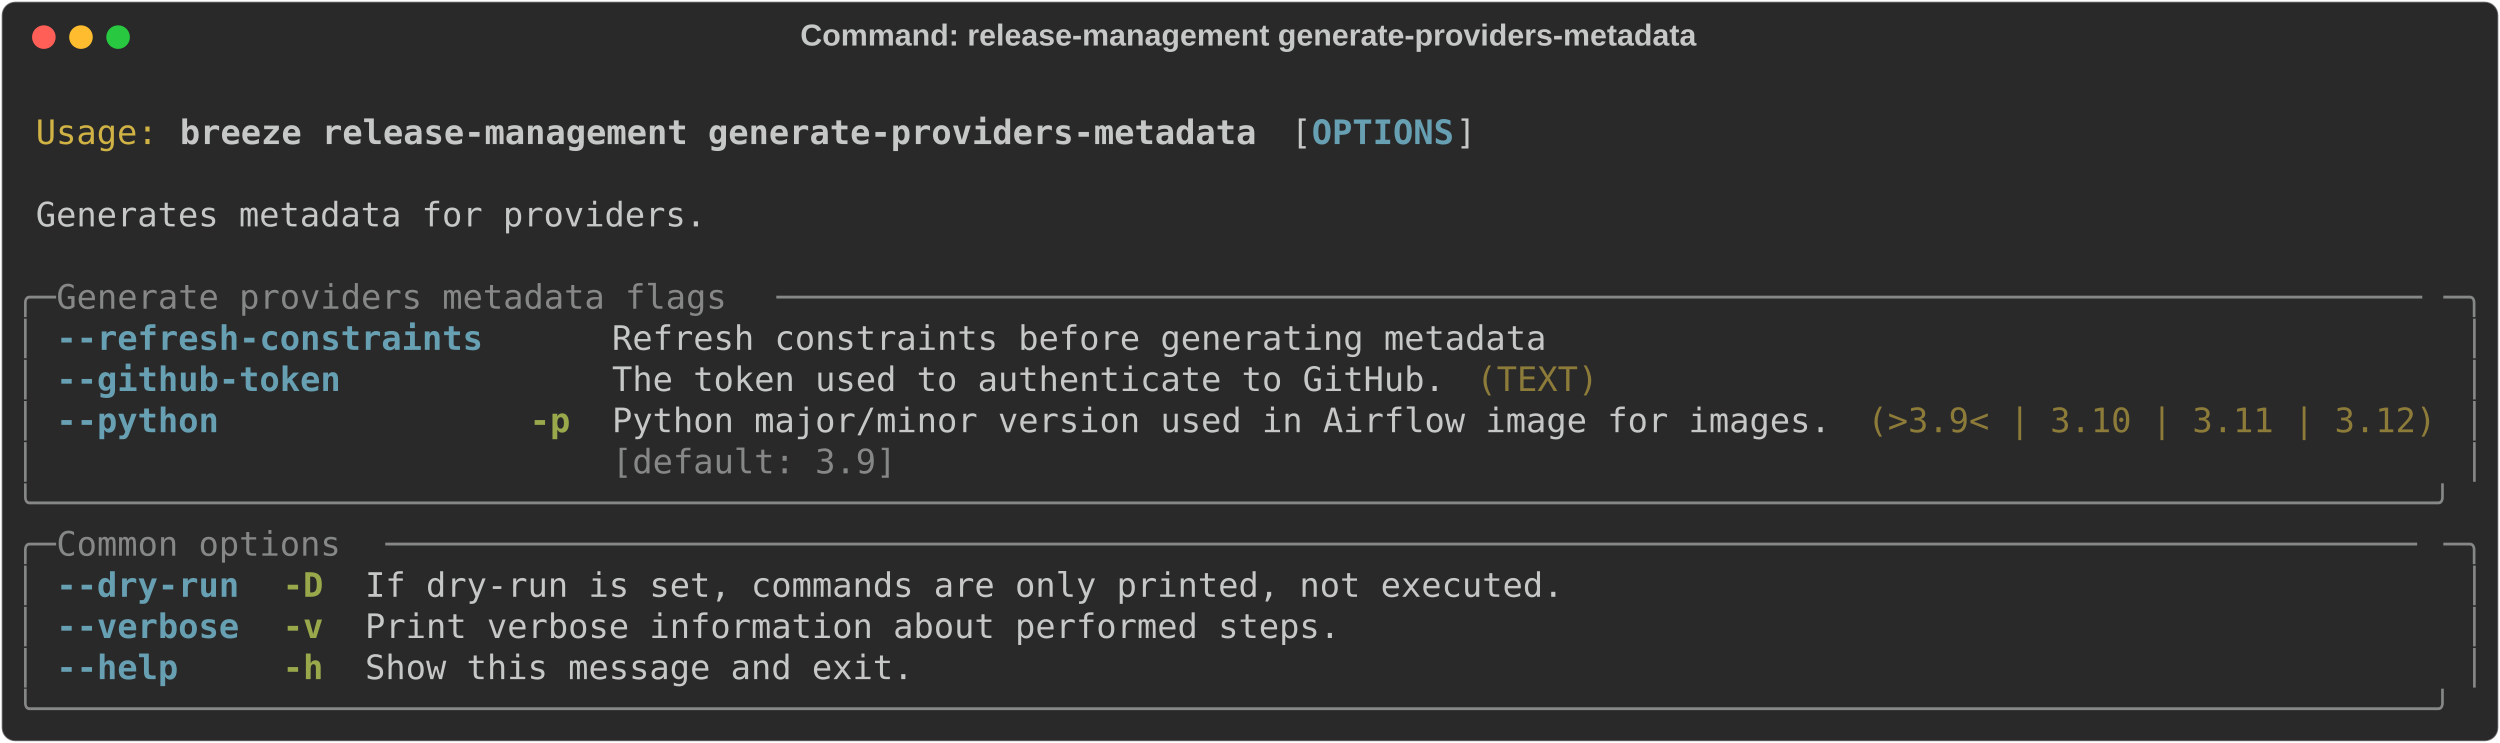
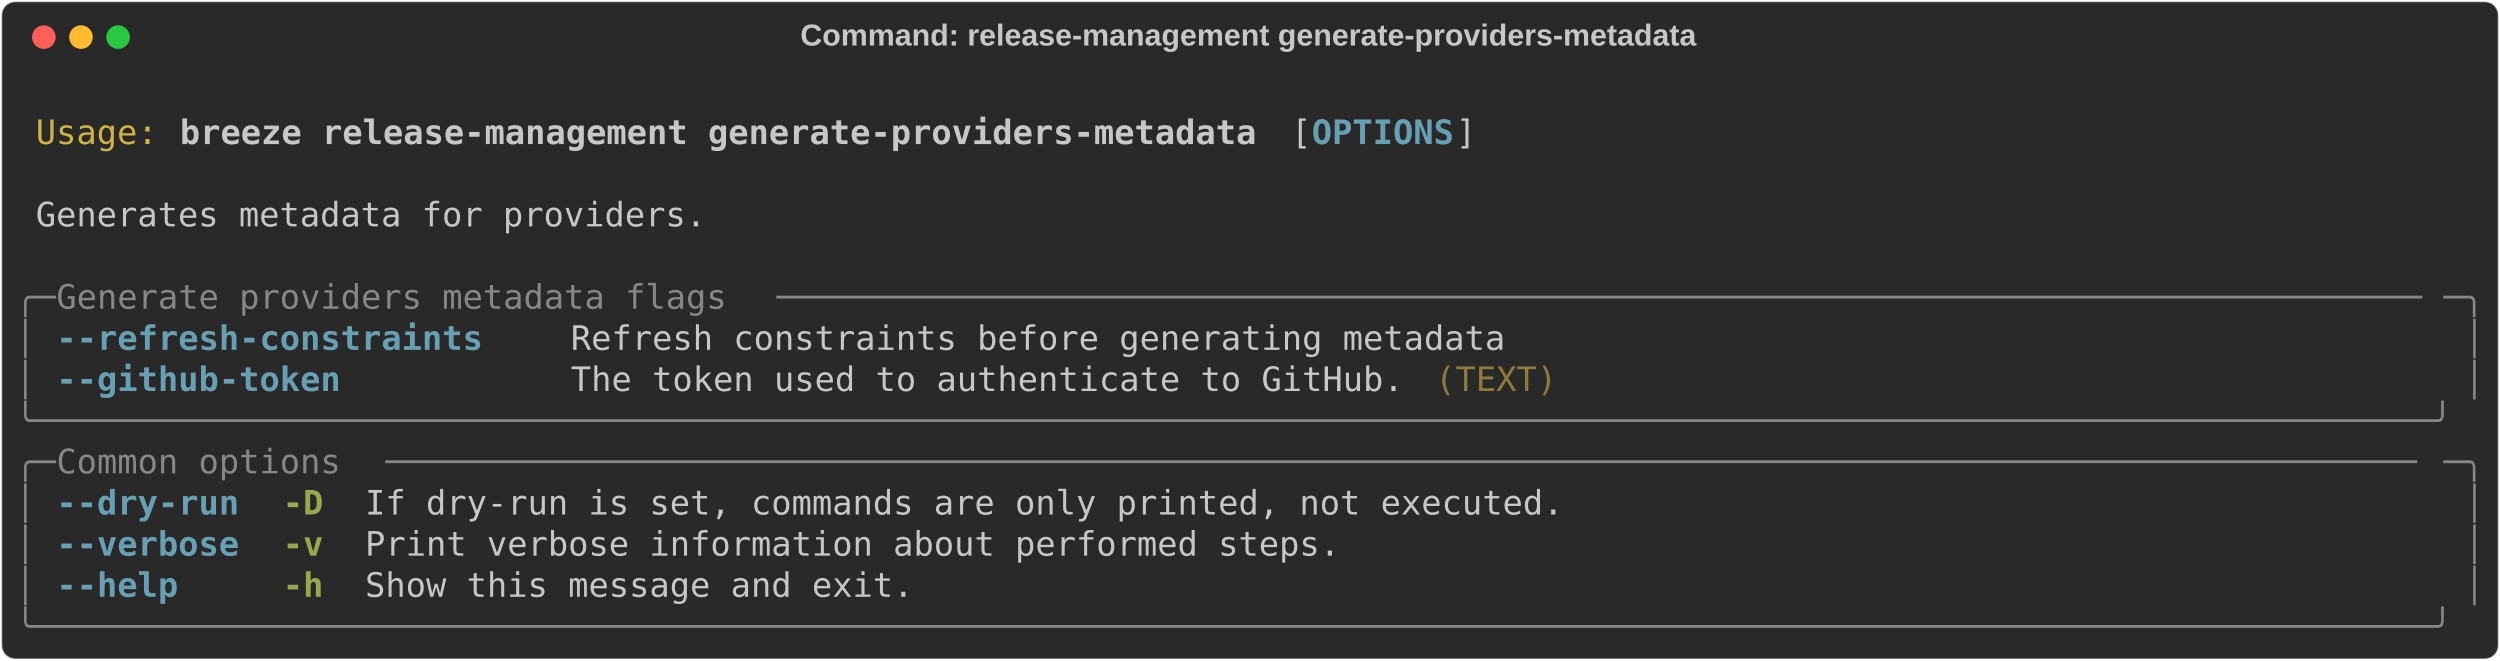
- <svg xmlns="http://www.w3.org/2000/svg" class="rich-terminal" viewBox="0 0 1482 440.4">
+ <svg xmlns="http://www.w3.org/2000/svg" class="rich-terminal" viewBox="0 0 1482 391.6">
  <style>

    @font-face {
        font-family: "Fira Code";
        src: local("FiraCode-Regular"),
                url("https://cdnjs.cloudflare.com/ajax/libs/firacode/6.2.0/woff2/FiraCode-Regular.woff2") format("woff2"),
                url("https://cdnjs.cloudflare.com/ajax/libs/firacode/6.2.0/woff/FiraCode-Regular.woff") format("woff");
        font-style: normal;
        font-weight: 400;
    }
    @font-face {
        font-family: "Fira Code";
        src: local("FiraCode-Bold"),
                url("https://cdnjs.cloudflare.com/ajax/libs/firacode/6.2.0/woff2/FiraCode-Bold.woff2") format("woff2"),
                url("https://cdnjs.cloudflare.com/ajax/libs/firacode/6.2.0/woff/FiraCode-Bold.woff") format("woff");
        font-style: bold;
        font-weight: 700;
    }

    .breeze-release-management-generate-providers-metadata-matrix {
        font-family: Fira Code, monospace;
        font-size: 20px;
        line-height: 24.4px;
        font-variant-east-asian: full-width;
    }

    .breeze-release-management-generate-providers-metadata-title {
        font-size: 18px;
        font-weight: bold;
        font-family: arial;
    }

    .breeze-release-management-generate-providers-metadata-r1 { fill: #c5c8c6 }
.breeze-release-management-generate-providers-metadata-r2 { fill: #d0b344 }
.breeze-release-management-generate-providers-metadata-r3 { fill: #c5c8c6;font-weight: bold }
.breeze-release-management-generate-providers-metadata-r4 { fill: #68a0b3;font-weight: bold }
.breeze-release-management-generate-providers-metadata-r5 { fill: #868887 }
.breeze-release-management-generate-providers-metadata-r6 { fill: #8d7b39 }
.breeze-release-management-generate-providers-metadata-r7 { fill: #98a84b;font-weight: bold }
    </style>
  <defs>
    <clipPath id="breeze-release-management-generate-providers-metadata-clip-terminal">
-       <rect x="0" y="0" width="1463.0" height="389.4" />
+       <rect x="0" y="0" width="1463.0" height="340.6" />
    </clipPath>
    <clipPath id="breeze-release-management-generate-providers-metadata-line-0">
      <rect x="0" y="1.5" width="1464" height="24.65" />
    </clipPath>
    <clipPath id="breeze-release-management-generate-providers-metadata-line-1">
      <rect x="0" y="25.9" width="1464" height="24.65" />
    </clipPath>
    <clipPath id="breeze-release-management-generate-providers-metadata-line-2">
      <rect x="0" y="50.3" width="1464" height="24.65" />
    </clipPath>
    <clipPath id="breeze-release-management-generate-providers-metadata-line-3">
      <rect x="0" y="74.7" width="1464" height="24.65" />
    </clipPath>
    <clipPath id="breeze-release-management-generate-providers-metadata-line-4">
      <rect x="0" y="99.1" width="1464" height="24.65" />
    </clipPath>
    <clipPath id="breeze-release-management-generate-providers-metadata-line-5">
      <rect x="0" y="123.5" width="1464" height="24.65" />
    </clipPath>
    <clipPath id="breeze-release-management-generate-providers-metadata-line-6">
      <rect x="0" y="147.9" width="1464" height="24.65" />
    </clipPath>
    <clipPath id="breeze-release-management-generate-providers-metadata-line-7">
      <rect x="0" y="172.3" width="1464" height="24.65" />
    </clipPath>
    <clipPath id="breeze-release-management-generate-providers-metadata-line-8">
      <rect x="0" y="196.7" width="1464" height="24.65" />
    </clipPath>
    <clipPath id="breeze-release-management-generate-providers-metadata-line-9">
      <rect x="0" y="221.1" width="1464" height="24.65" />
    </clipPath>
    <clipPath id="breeze-release-management-generate-providers-metadata-line-10">
      <rect x="0" y="245.5" width="1464" height="24.65" />
    </clipPath>
    <clipPath id="breeze-release-management-generate-providers-metadata-line-11">
      <rect x="0" y="269.9" width="1464" height="24.65" />
    </clipPath>
    <clipPath id="breeze-release-management-generate-providers-metadata-line-12">
      <rect x="0" y="294.3" width="1464" height="24.65" />
    </clipPath>
-     <clipPath id="breeze-release-management-generate-providers-metadata-line-13">
-       <rect x="0" y="318.7" width="1464" height="24.65" />
-     </clipPath>
-     <clipPath id="breeze-release-management-generate-providers-metadata-line-14">
-       <rect x="0" y="343.1" width="1464" height="24.65" />
-     </clipPath>
  </defs>
-   <rect fill="#292929" stroke="rgba(255,255,255,0.35)" stroke-width="1" x="1" y="1" width="1480" height="438.4" rx="8" />
+   <rect fill="#292929" stroke="rgba(255,255,255,0.35)" stroke-width="1" x="1" y="1" width="1480" height="389.6" rx="8" />
  <text class="breeze-release-management-generate-providers-metadata-title" fill="#c5c8c6" text-anchor="middle" x="740" y="27">Command: release-management generate-providers-metadata</text>
  <g transform="translate(26,22)">
    <circle cx="0" cy="0" r="7" fill="#ff5f57" />
    <circle cx="22" cy="0" r="7" fill="#febc2e" />
    <circle cx="44" cy="0" r="7" fill="#28c840" />
  </g>
  <g transform="translate(9, 41)" clip-path="url(#breeze-release-management-generate-providers-metadata-clip-terminal)">
    <g class="breeze-release-management-generate-providers-metadata-matrix">
      <text class="breeze-release-management-generate-providers-metadata-r1" x="1464" y="20" textLength="12.2" clip-path="url(#breeze-release-management-generate-providers-metadata-line-0)">
</text>
      <text class="breeze-release-management-generate-providers-metadata-r2" x="12.2" y="44.4" textLength="73.2" clip-path="url(#breeze-release-management-generate-providers-metadata-line-1)">Usage:</text>
      <text class="breeze-release-management-generate-providers-metadata-r3" x="97.6" y="44.4" textLength="646.6" clip-path="url(#breeze-release-management-generate-providers-metadata-line-1)">breeze release-management generate-providers-metadata</text>
      <text class="breeze-release-management-generate-providers-metadata-r1" x="756.4" y="44.4" textLength="12.2" clip-path="url(#breeze-release-management-generate-providers-metadata-line-1)">[</text>
      <text class="breeze-release-management-generate-providers-metadata-r4" x="768.6" y="44.4" textLength="85.4" clip-path="url(#breeze-release-management-generate-providers-metadata-line-1)">OPTIONS</text>
      <text class="breeze-release-management-generate-providers-metadata-r1" x="854" y="44.4" textLength="12.2" clip-path="url(#breeze-release-management-generate-providers-metadata-line-1)">]</text>
      <text class="breeze-release-management-generate-providers-metadata-r1" x="1464" y="44.4" textLength="12.2" clip-path="url(#breeze-release-management-generate-providers-metadata-line-1)">
</text>
      <text class="breeze-release-management-generate-providers-metadata-r1" x="1464" y="68.8" textLength="12.2" clip-path="url(#breeze-release-management-generate-providers-metadata-line-2)">
</text>
      <text class="breeze-release-management-generate-providers-metadata-r1" x="12.2" y="93.2" textLength="402.6" clip-path="url(#breeze-release-management-generate-providers-metadata-line-3)">Generates metadata for providers.</text>
      <text class="breeze-release-management-generate-providers-metadata-r1" x="1464" y="93.2" textLength="12.2" clip-path="url(#breeze-release-management-generate-providers-metadata-line-3)">
</text>
      <text class="breeze-release-management-generate-providers-metadata-r1" x="1464" y="117.6" textLength="12.2" clip-path="url(#breeze-release-management-generate-providers-metadata-line-4)">
</text>
      <text class="breeze-release-management-generate-providers-metadata-r5" x="0" y="142" textLength="24.4" clip-path="url(#breeze-release-management-generate-providers-metadata-line-5)">╭─</text>
      <text class="breeze-release-management-generate-providers-metadata-r5" x="24.4" y="142" textLength="427" clip-path="url(#breeze-release-management-generate-providers-metadata-line-5)"> Generate providers metadata flags </text>
      <text class="breeze-release-management-generate-providers-metadata-r5" x="451.4" y="142" textLength="988.2" clip-path="url(#breeze-release-management-generate-providers-metadata-line-5)">─────────────────────────────────────────────────────────────────────────────────</text>
      <text class="breeze-release-management-generate-providers-metadata-r5" x="1439.6" y="142" textLength="24.4" clip-path="url(#breeze-release-management-generate-providers-metadata-line-5)">─╮</text>
      <text class="breeze-release-management-generate-providers-metadata-r1" x="1464" y="142" textLength="12.2" clip-path="url(#breeze-release-management-generate-providers-metadata-line-5)">
</text>
      <text class="breeze-release-management-generate-providers-metadata-r5" x="0" y="166.4" textLength="12.2" clip-path="url(#breeze-release-management-generate-providers-metadata-line-6)">│</text>
      <text class="breeze-release-management-generate-providers-metadata-r4" x="24.4" y="166.4" textLength="256.2" clip-path="url(#breeze-release-management-generate-providers-metadata-line-6)">--refresh-constraints</text>
-       <text class="breeze-release-management-generate-providers-metadata-r1" x="353.8" y="166.4" textLength="561.2" clip-path="url(#breeze-release-management-generate-providers-metadata-line-6)">Refresh constraints before generating metadata</text>
+       <text class="breeze-release-management-generate-providers-metadata-r1" x="329.4" y="166.4" textLength="561.2" clip-path="url(#breeze-release-management-generate-providers-metadata-line-6)">Refresh constraints before generating metadata</text>
      <text class="breeze-release-management-generate-providers-metadata-r5" x="1451.8" y="166.4" textLength="12.2" clip-path="url(#breeze-release-management-generate-providers-metadata-line-6)">│</text>
      <text class="breeze-release-management-generate-providers-metadata-r1" x="1464" y="166.4" textLength="12.2" clip-path="url(#breeze-release-management-generate-providers-metadata-line-6)">
</text>
      <text class="breeze-release-management-generate-providers-metadata-r5" x="0" y="190.8" textLength="12.2" clip-path="url(#breeze-release-management-generate-providers-metadata-line-7)">│</text>
      <text class="breeze-release-management-generate-providers-metadata-r4" x="24.4" y="190.8" textLength="170.8" clip-path="url(#breeze-release-management-generate-providers-metadata-line-7)">--github-token</text>
-       <text class="breeze-release-management-generate-providers-metadata-r1" x="353.8" y="190.8" textLength="500.2" clip-path="url(#breeze-release-management-generate-providers-metadata-line-7)">The token used to authenticate to GitHub.</text>
-       <text class="breeze-release-management-generate-providers-metadata-r6" x="866.2" y="190.8" textLength="73.2" clip-path="url(#breeze-release-management-generate-providers-metadata-line-7)">(TEXT)</text>
+       <text class="breeze-release-management-generate-providers-metadata-r1" x="329.4" y="190.8" textLength="500.2" clip-path="url(#breeze-release-management-generate-providers-metadata-line-7)">The token used to authenticate to GitHub.</text>
+       <text class="breeze-release-management-generate-providers-metadata-r6" x="841.8" y="190.8" textLength="73.2" clip-path="url(#breeze-release-management-generate-providers-metadata-line-7)">(TEXT)</text>
      <text class="breeze-release-management-generate-providers-metadata-r5" x="1451.8" y="190.8" textLength="12.2" clip-path="url(#breeze-release-management-generate-providers-metadata-line-7)">│</text>
      <text class="breeze-release-management-generate-providers-metadata-r1" x="1464" y="190.8" textLength="12.2" clip-path="url(#breeze-release-management-generate-providers-metadata-line-7)">
</text>
-       <text class="breeze-release-management-generate-providers-metadata-r5" x="0" y="215.2" textLength="12.2" clip-path="url(#breeze-release-management-generate-providers-metadata-line-8)">│</text>
-       <text class="breeze-release-management-generate-providers-metadata-r4" x="24.4" y="215.2" textLength="97.6" clip-path="url(#breeze-release-management-generate-providers-metadata-line-8)">--python</text>
-       <text class="breeze-release-management-generate-providers-metadata-r7" x="305" y="215.2" textLength="24.4" clip-path="url(#breeze-release-management-generate-providers-metadata-line-8)">-p</text>
-       <text class="breeze-release-management-generate-providers-metadata-r1" x="353.8" y="215.2" textLength="732" clip-path="url(#breeze-release-management-generate-providers-metadata-line-8)">Python major/minor version used in Airflow image for images.</text>
-       <text class="breeze-release-management-generate-providers-metadata-r6" x="1098" y="215.2" textLength="341.6" clip-path="url(#breeze-release-management-generate-providers-metadata-line-8)">(&gt;3.9&lt; | 3.10 | 3.11 | 3.12)</text>
-       <text class="breeze-release-management-generate-providers-metadata-r5" x="1451.8" y="215.2" textLength="12.2" clip-path="url(#breeze-release-management-generate-providers-metadata-line-8)">│</text>
+       <text class="breeze-release-management-generate-providers-metadata-r5" x="0" y="215.2" textLength="1464" clip-path="url(#breeze-release-management-generate-providers-metadata-line-8)">╰──────────────────────────────────────────────────────────────────────────────────────────────────────────────────────╯</text>
      <text class="breeze-release-management-generate-providers-metadata-r1" x="1464" y="215.2" textLength="12.2" clip-path="url(#breeze-release-management-generate-providers-metadata-line-8)">
</text>
-       <text class="breeze-release-management-generate-providers-metadata-r5" x="0" y="239.6" textLength="12.2" clip-path="url(#breeze-release-management-generate-providers-metadata-line-9)">│</text>
-       <text class="breeze-release-management-generate-providers-metadata-r5" x="353.8" y="239.6" textLength="732" clip-path="url(#breeze-release-management-generate-providers-metadata-line-9)">[default: 3.9]                                              </text>
-       <text class="breeze-release-management-generate-providers-metadata-r5" x="1451.8" y="239.6" textLength="12.2" clip-path="url(#breeze-release-management-generate-providers-metadata-line-9)">│</text>
+       <text class="breeze-release-management-generate-providers-metadata-r5" x="0" y="239.6" textLength="24.4" clip-path="url(#breeze-release-management-generate-providers-metadata-line-9)">╭─</text>
+       <text class="breeze-release-management-generate-providers-metadata-r5" x="24.4" y="239.6" textLength="195.2" clip-path="url(#breeze-release-management-generate-providers-metadata-line-9)"> Common options </text>
+       <text class="breeze-release-management-generate-providers-metadata-r5" x="219.6" y="239.6" textLength="1220" clip-path="url(#breeze-release-management-generate-providers-metadata-line-9)">────────────────────────────────────────────────────────────────────────────────────────────────────</text>
+       <text class="breeze-release-management-generate-providers-metadata-r5" x="1439.6" y="239.6" textLength="24.4" clip-path="url(#breeze-release-management-generate-providers-metadata-line-9)">─╮</text>
      <text class="breeze-release-management-generate-providers-metadata-r1" x="1464" y="239.6" textLength="12.2" clip-path="url(#breeze-release-management-generate-providers-metadata-line-9)">
</text>
-       <text class="breeze-release-management-generate-providers-metadata-r5" x="0" y="264" textLength="1464" clip-path="url(#breeze-release-management-generate-providers-metadata-line-10)">╰──────────────────────────────────────────────────────────────────────────────────────────────────────────────────────╯</text>
+       <text class="breeze-release-management-generate-providers-metadata-r5" x="0" y="264" textLength="12.2" clip-path="url(#breeze-release-management-generate-providers-metadata-line-10)">│</text>
+       <text class="breeze-release-management-generate-providers-metadata-r4" x="24.4" y="264" textLength="109.8" clip-path="url(#breeze-release-management-generate-providers-metadata-line-10)">--dry-run</text>
+       <text class="breeze-release-management-generate-providers-metadata-r7" x="158.6" y="264" textLength="24.4" clip-path="url(#breeze-release-management-generate-providers-metadata-line-10)">-D</text>
+       <text class="breeze-release-management-generate-providers-metadata-r1" x="207.4" y="264" textLength="719.8" clip-path="url(#breeze-release-management-generate-providers-metadata-line-10)">If dry-run is set, commands are only printed, not executed.</text>
+       <text class="breeze-release-management-generate-providers-metadata-r5" x="1451.8" y="264" textLength="12.2" clip-path="url(#breeze-release-management-generate-providers-metadata-line-10)">│</text>
      <text class="breeze-release-management-generate-providers-metadata-r1" x="1464" y="264" textLength="12.2" clip-path="url(#breeze-release-management-generate-providers-metadata-line-10)">
</text>
-       <text class="breeze-release-management-generate-providers-metadata-r5" x="0" y="288.4" textLength="24.4" clip-path="url(#breeze-release-management-generate-providers-metadata-line-11)">╭─</text>
-       <text class="breeze-release-management-generate-providers-metadata-r5" x="24.4" y="288.4" textLength="195.2" clip-path="url(#breeze-release-management-generate-providers-metadata-line-11)"> Common options </text>
-       <text class="breeze-release-management-generate-providers-metadata-r5" x="219.6" y="288.4" textLength="1220" clip-path="url(#breeze-release-management-generate-providers-metadata-line-11)">────────────────────────────────────────────────────────────────────────────────────────────────────</text>
-       <text class="breeze-release-management-generate-providers-metadata-r5" x="1439.6" y="288.4" textLength="24.4" clip-path="url(#breeze-release-management-generate-providers-metadata-line-11)">─╮</text>
+       <text class="breeze-release-management-generate-providers-metadata-r5" x="0" y="288.4" textLength="12.2" clip-path="url(#breeze-release-management-generate-providers-metadata-line-11)">│</text>
+       <text class="breeze-release-management-generate-providers-metadata-r4" x="24.4" y="288.4" textLength="109.8" clip-path="url(#breeze-release-management-generate-providers-metadata-line-11)">--verbose</text>
+       <text class="breeze-release-management-generate-providers-metadata-r7" x="158.6" y="288.4" textLength="24.4" clip-path="url(#breeze-release-management-generate-providers-metadata-line-11)">-v</text>
+       <text class="breeze-release-management-generate-providers-metadata-r1" x="207.4" y="288.4" textLength="585.6" clip-path="url(#breeze-release-management-generate-providers-metadata-line-11)">Print verbose information about performed steps.</text>
+       <text class="breeze-release-management-generate-providers-metadata-r5" x="1451.8" y="288.4" textLength="12.2" clip-path="url(#breeze-release-management-generate-providers-metadata-line-11)">│</text>
      <text class="breeze-release-management-generate-providers-metadata-r1" x="1464" y="288.4" textLength="12.2" clip-path="url(#breeze-release-management-generate-providers-metadata-line-11)">
</text>
      <text class="breeze-release-management-generate-providers-metadata-r5" x="0" y="312.8" textLength="12.2" clip-path="url(#breeze-release-management-generate-providers-metadata-line-12)">│</text>
-       <text class="breeze-release-management-generate-providers-metadata-r4" x="24.4" y="312.8" textLength="109.8" clip-path="url(#breeze-release-management-generate-providers-metadata-line-12)">--dry-run</text>
-       <text class="breeze-release-management-generate-providers-metadata-r7" x="158.6" y="312.8" textLength="24.4" clip-path="url(#breeze-release-management-generate-providers-metadata-line-12)">-D</text>
-       <text class="breeze-release-management-generate-providers-metadata-r1" x="207.4" y="312.8" textLength="719.8" clip-path="url(#breeze-release-management-generate-providers-metadata-line-12)">If dry-run is set, commands are only printed, not executed.</text>
+       <text class="breeze-release-management-generate-providers-metadata-r4" x="24.4" y="312.8" textLength="73.2" clip-path="url(#breeze-release-management-generate-providers-metadata-line-12)">--help</text>
+       <text class="breeze-release-management-generate-providers-metadata-r7" x="158.6" y="312.8" textLength="24.4" clip-path="url(#breeze-release-management-generate-providers-metadata-line-12)">-h</text>
+       <text class="breeze-release-management-generate-providers-metadata-r1" x="207.4" y="312.8" textLength="329.4" clip-path="url(#breeze-release-management-generate-providers-metadata-line-12)">Show this message and exit.</text>
      <text class="breeze-release-management-generate-providers-metadata-r5" x="1451.8" y="312.8" textLength="12.2" clip-path="url(#breeze-release-management-generate-providers-metadata-line-12)">│</text>
      <text class="breeze-release-management-generate-providers-metadata-r1" x="1464" y="312.8" textLength="12.2" clip-path="url(#breeze-release-management-generate-providers-metadata-line-12)">
</text>
-       <text class="breeze-release-management-generate-providers-metadata-r5" x="0" y="337.2" textLength="12.2" clip-path="url(#breeze-release-management-generate-providers-metadata-line-13)">│</text>
-       <text class="breeze-release-management-generate-providers-metadata-r4" x="24.4" y="337.2" textLength="109.8" clip-path="url(#breeze-release-management-generate-providers-metadata-line-13)">--verbose</text>
-       <text class="breeze-release-management-generate-providers-metadata-r7" x="158.6" y="337.2" textLength="24.4" clip-path="url(#breeze-release-management-generate-providers-metadata-line-13)">-v</text>
-       <text class="breeze-release-management-generate-providers-metadata-r1" x="207.4" y="337.2" textLength="585.6" clip-path="url(#breeze-release-management-generate-providers-metadata-line-13)">Print verbose information about performed steps.</text>
-       <text class="breeze-release-management-generate-providers-metadata-r5" x="1451.8" y="337.2" textLength="12.2" clip-path="url(#breeze-release-management-generate-providers-metadata-line-13)">│</text>
+       <text class="breeze-release-management-generate-providers-metadata-r5" x="0" y="337.2" textLength="1464" clip-path="url(#breeze-release-management-generate-providers-metadata-line-13)">╰──────────────────────────────────────────────────────────────────────────────────────────────────────────────────────╯</text>
      <text class="breeze-release-management-generate-providers-metadata-r1" x="1464" y="337.2" textLength="12.2" clip-path="url(#breeze-release-management-generate-providers-metadata-line-13)">
- </text>
-       <text class="breeze-release-management-generate-providers-metadata-r5" x="0" y="361.6" textLength="12.2" clip-path="url(#breeze-release-management-generate-providers-metadata-line-14)">│</text>
-       <text class="breeze-release-management-generate-providers-metadata-r4" x="24.4" y="361.6" textLength="73.2" clip-path="url(#breeze-release-management-generate-providers-metadata-line-14)">--help</text>
-       <text class="breeze-release-management-generate-providers-metadata-r7" x="158.6" y="361.6" textLength="24.4" clip-path="url(#breeze-release-management-generate-providers-metadata-line-14)">-h</text>
-       <text class="breeze-release-management-generate-providers-metadata-r1" x="207.4" y="361.6" textLength="329.4" clip-path="url(#breeze-release-management-generate-providers-metadata-line-14)">Show this message and exit.</text>
-       <text class="breeze-release-management-generate-providers-metadata-r5" x="1451.8" y="361.6" textLength="12.2" clip-path="url(#breeze-release-management-generate-providers-metadata-line-14)">│</text>
-       <text class="breeze-release-management-generate-providers-metadata-r1" x="1464" y="361.6" textLength="12.2" clip-path="url(#breeze-release-management-generate-providers-metadata-line-14)">
- </text>
-       <text class="breeze-release-management-generate-providers-metadata-r5" x="0" y="386" textLength="1464" clip-path="url(#breeze-release-management-generate-providers-metadata-line-15)">╰──────────────────────────────────────────────────────────────────────────────────────────────────────────────────────╯</text>
-       <text class="breeze-release-management-generate-providers-metadata-r1" x="1464" y="386" textLength="12.2" clip-path="url(#breeze-release-management-generate-providers-metadata-line-15)">
</text>
    </g>
  </g>
</svg>
